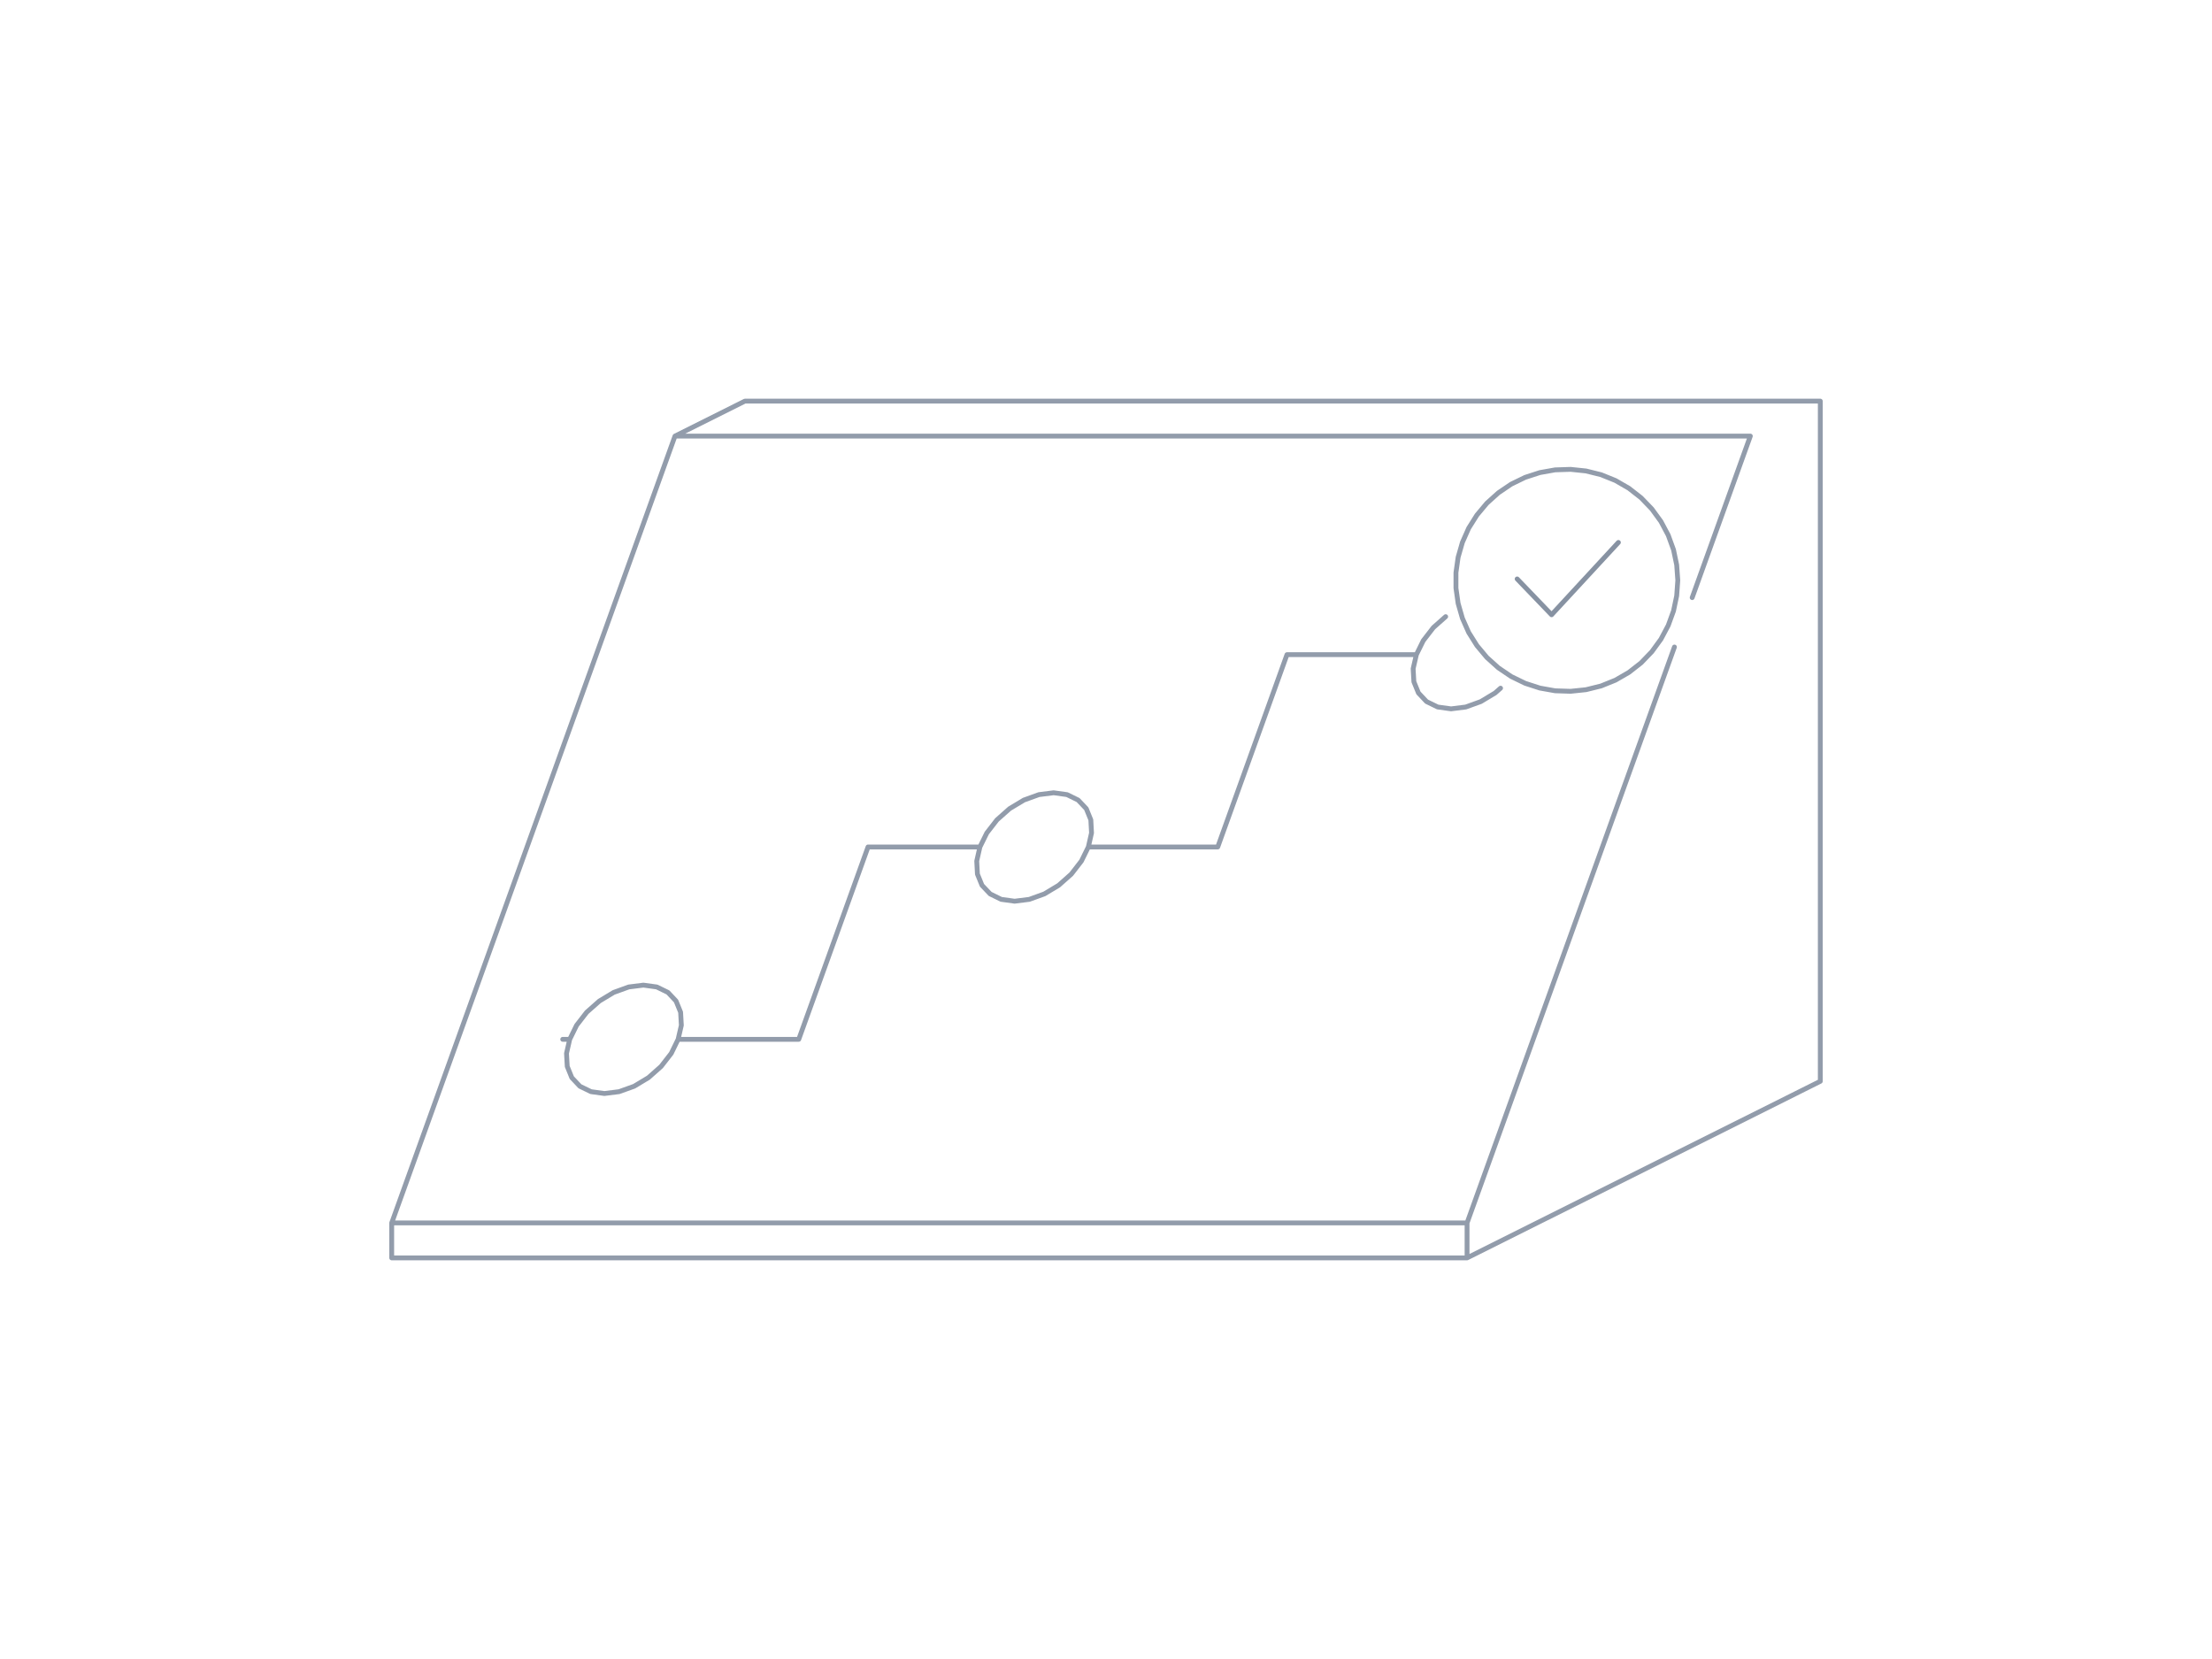
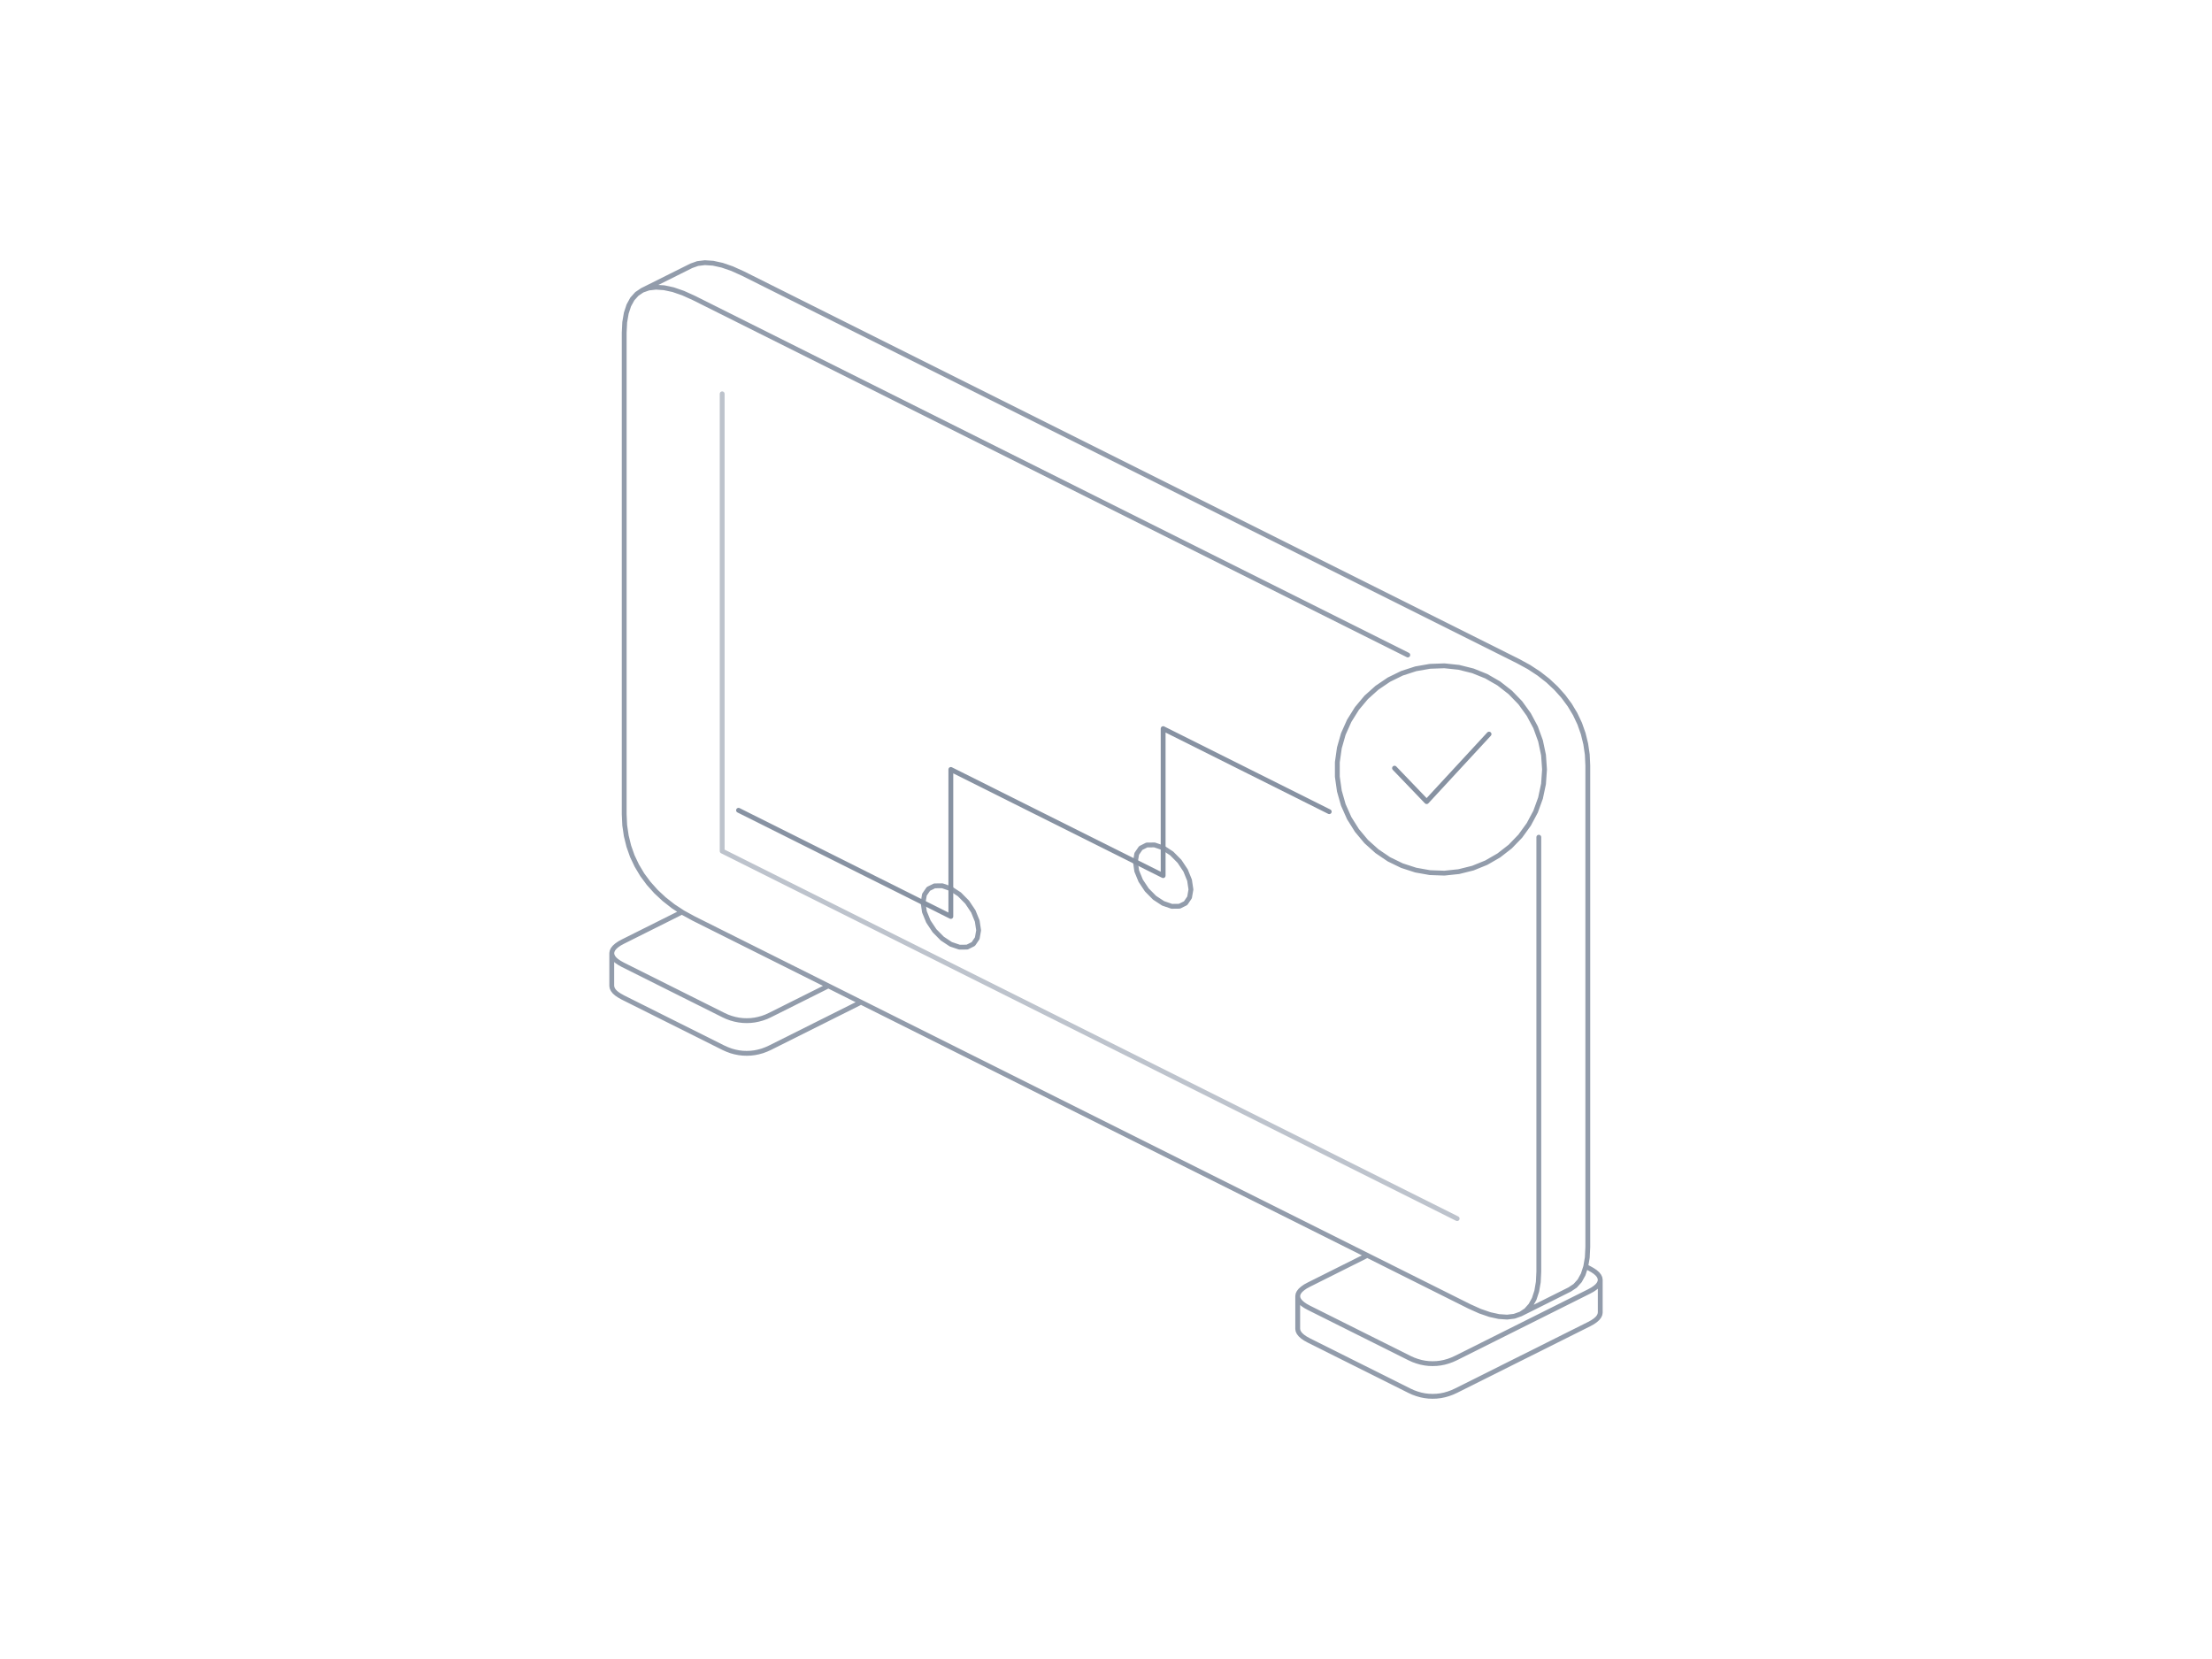
<svg xmlns="http://www.w3.org/2000/svg" viewBox="0 0 480 360" role="img" color="#8792a2" fill="none" stroke="currentColor" stroke-width="1.05" stroke-linecap="round" stroke-linejoin="round">
-   <path vector-effect="non-scaling-stroke" stroke-opacity=".9" d="M395.00,87.04 161.65,87.04 146.47,94.63 85.00,265.37 85.00,272.96 318.35,272.96 395.00,234.64 395.00,87.04 M85.00,265.37 318.35,265.37 363.35,140.40 M367.20,129.68 379.82,94.63 146.47,94.63 85.00,265.37 M318.35,265.37 318.35,272.96 M122.11,225.53 123.27,225.53 M147.51,225.53 173.33,225.53 188.36,183.79 212.28,183.79 M236.53,183.79 264.25,183.79 279.27,142.06 306.99,142.06 M147.15,225.53 147.85,222.49 147.69,219.65 146.70,217.22 144.94,215.35 142.52,214.17 139.62,213.77 136.44,214.17 133.18,215.35 130.07,217.22 127.32,219.65 125.12,222.49 123.63,225.53 122.93,228.58 123.09,231.41 124.08,233.85 125.84,235.72 128.25,236.89 131.15,237.29 134.34,236.89 137.60,235.72 140.71,233.85 143.46,231.41 145.66,228.58 147.15,225.53 M236.17,183.79 236.86,180.75 236.71,177.91 235.72,175.48 233.95,173.61 231.54,172.43 228.64,172.03 225.45,172.43 222.19,173.61 219.08,175.48 216.34,177.91 214.14,180.75 212.64,183.79 211.95,186.84 212.10,189.68 213.09,192.11 214.86,193.98 217.27,195.16 220.17,195.56 223.36,195.16 226.62,193.98 229.73,192.11 232.47,189.68 234.67,186.84 236.17,183.79 M313.71,133.81 311.04,136.18 308.85,139.01 307.35,142.06 306.65,145.10 306.81,147.94 307.80,150.37 309.56,152.24 311.98,153.42 314.88,153.82 318.07,153.42 321.33,152.24 324.44,150.37 325.62,149.33 M340.82,101.85 337.46,101.96 334.15,102.55 330.95,103.59 327.93,105.06 325.15,106.94 322.65,109.19 320.49,111.77 318.70,114.62 317.34,117.69 316.41,120.92 315.94,124.25 315.94,127.61 316.41,130.94 317.34,134.17 318.70,137.24 320.49,140.09 322.65,142.67 325.15,144.92 327.93,146.80 330.95,148.27 334.15,149.31 337.46,149.90 340.82,150.01 344.17,149.66 347.43,148.85 350.55,147.59 353.46,145.91 356.11,143.84 358.44,141.42 360.42,138.70 362.00,135.73 363.15,132.57 363.84,129.28 364.08,125.93 363.84,122.58 363.15,119.29 362.00,116.13 360.42,113.16 358.44,110.44 356.11,108.02 353.46,105.95 350.55,104.27 347.43,103.01 344.17,102.20 340.82,101.85 M364.08,125.93 363.84,122.58 363.15,119.29 362.00,116.13 360.42,113.16 358.44,110.44 356.11,108.02 353.46,105.95 350.55,104.27 347.43,103.01 344.17,102.20 340.82,101.85 337.46,101.96 334.15,102.55 330.95,103.59 327.93,105.06 325.15,106.94 322.65,109.19 320.49,111.77 318.70,114.62 317.34,117.69 316.41,120.92 315.94,124.25 315.94,127.61 316.41,130.94 317.34,134.17 318.70,137.24 320.49,140.09 322.65,142.67 325.15,144.92 327.93,146.80 330.95,148.27 334.15,149.31 337.46,149.90 340.82,150.01 344.17,149.66 347.43,148.85 350.55,147.59 353.46,145.91 356.11,143.84 358.44,141.42 360.42,138.70 362.00,135.73 363.15,132.57 363.84,129.28 364.08,125.93" />
-   <path vector-effect="non-scaling-stroke" stroke-opacity="1" d="M329.22,125.63 336.69,133.40 351.19,117.71" />
+   <path vector-effect="non-scaling-stroke" stroke-opacity=".55" d="M156.71,85.46 156.71,184.69 316.20,264.44" />
+   <path vector-effect="non-scaling-stroke" stroke-opacity=".9" d="M147.64,198.09 135.16,204.33 134.43,204.73 133.82,205.15 133.35,205.57 133.02,205.99 132.82,206.42 132.75,206.84 132.75,213.93 132.82,214.36 133.02,214.79 133.35,215.21 133.82,215.63 134.43,216.04 135.16,216.45 157.00,227.37 157.81,227.73 158.64,228.04 159.47,228.27 160.32,228.44 161.17,228.54 162.03,228.57 162.88,228.54 163.74,228.44 164.58,228.27 165.42,228.04 166.25,227.73 167.06,227.37 186.45,217.67 M179.36,214.13 167.06,220.28 166.25,220.65 165.42,220.95 164.58,221.18 163.74,221.35 162.88,221.45 162.03,221.48 161.17,221.45 160.32,221.35 159.47,221.18 158.64,220.95 157.81,220.65 157.00,220.28 135.16,209.36 134.43,208.95 133.82,208.54 133.35,208.12 133.02,207.70 132.82,207.27 132.75,206.84 M296.31,272.61 284.02,278.76 283.28,279.16 282.68,279.58 282.21,279.99 281.87,280.42 281.67,280.84 281.60,281.27 281.60,288.36 281.67,288.79 281.87,289.21 282.21,289.64 282.68,290.06 283.28,290.47 284.02,290.88 305.85,301.79 306.66,302.16 307.49,302.46 308.33,302.70 309.18,302.87 310.03,302.97 310.88,303.00 311.74,302.97 312.59,302.87 313.44,302.70 314.28,302.46 315.10,302.16 315.92,301.79 344.84,287.33 345.57,286.93 346.18,286.51 346.65,286.09 346.98,285.67 347.18,285.24 347.25,284.82 347.25,277.73 347.18,277.30 346.98,276.87 346.65,276.45 346.18,276.03 345.57,275.62 344.84,275.21 344.42,275.00 M347.25,277.73 347.18,278.15 346.98,278.58 346.65,279.00 346.18,279.42 345.57,279.84 344.84,280.24 315.92,294.70 315.10,295.07 314.28,295.37 313.44,295.61 312.59,295.78 311.74,295.88 310.88,295.91 310.03,295.88 309.18,295.78 308.33,295.61 307.49,295.37 306.66,295.07 305.85,294.70 284.02,283.79 283.28,283.38 282.68,282.97 282.21,282.55 281.87,282.13 281.67,281.70 281.60,281.27 M139.37,62.99 138.19,63.79 137.21,64.88 136.45,66.27 135.90,67.95 135.56,69.93 135.45,72.20 135.45,176.68 135.56,179.07 135.90,181.38 136.45,183.62 137.21,185.78 138.19,187.84 139.37,189.82 140.76,191.69 142.34,193.46 144.11,195.11 146.07,196.65 148.22,198.06 150.55,199.33 318.82,283.47 321.15,284.52 323.30,285.26 325.26,285.69 327.03,285.81 328.61,285.62 329.99,285.13 340.63,279.81 341.81,279.02 342.79,277.93 343.55,276.54 344.10,274.85 344.44,272.87 344.55,270.60 344.55,166.12 344.44,163.74 344.10,161.43 343.55,159.19 342.79,157.03 341.81,154.96 340.63,152.99 339.24,151.11 337.66,149.35 335.89,147.69 333.93,146.16 331.78,144.75 329.45,143.48 161.18,59.34 158.85,58.29 156.70,57.55 154.74,57.12 152.97,57.00 151.39,57.19 150.01,57.68 139.37,62.99 M318.82,283.47 321.15,284.52 323.30,285.26 325.26,285.69 327.03,285.81 328.61,285.62 329.99,285.13 331.18,284.34 332.15,283.25 332.92,281.86 333.47,280.17 333.81,278.19 333.92,275.92 333.92,181.67 M305.49,142.13 150.55,64.65 148.22,63.60 146.07,62.86 144.11,62.44 142.34,62.32 140.76,62.50 139.37,62.99 138.19,63.79 137.21,64.88 136.45,66.27 135.90,67.95 135.56,69.93 135.45,72.20 135.45,176.68 135.56,179.07 135.90,181.38 136.45,183.62 137.21,185.78 138.19,187.84 139.37,189.82 140.76,191.69 142.34,193.46 144.11,195.11 146.07,196.65 148.22,198.06 150.55,199.33 318.82,283.47 M212.36,201.88 212.06,199.87 211.21,197.77 209.87,195.77 208.19,194.07 206.33,192.85 204.47,192.21 202.79,192.23 201.46,192.89 200.60,194.14 200.31,195.86 200.60,197.87 201.46,199.97 202.79,201.97 204.47,203.67 206.33,204.90 208.19,205.53 209.87,205.52 211.21,204.85 212.06,203.60 212.36,201.88 M258.43,193.02 258.13,191.01 257.28,188.91 255.95,186.91 254.27,185.21 252.40,183.98 250.54,183.35 248.86,183.36 247.53,184.03 246.67,185.28 246.38,187.00 246.67,189.01 247.53,191.11 248.86,193.11 250.54,194.81 252.40,196.03 254.27,196.67 255.95,196.65 257.28,195.99 258.13,194.74 258.43,193.02 M313.44,144.48 310.30,144.59 307.21,145.13 304.22,146.10 301.40,147.48 298.80,149.24 296.46,151.34 294.45,153.74 292.78,156.41 291.50,159.27 290.64,162.29 290.20,165.40 290.20,168.54 290.64,171.65 291.50,174.67 292.78,177.54 294.45,180.20 296.46,182.61 298.80,184.71 301.40,186.47 304.22,187.84 307.21,188.81 310.30,189.36 313.44,189.47 313.44,189.47 316.56,189.14 319.61,188.38 322.52,187.20 325.24,185.63 327.72,183.70 329.90,181.44 331.74,178.90 333.22,176.13 334.29,173.18 334.94,170.11 335.16,166.97 334.94,163.84 334.29,160.77 333.22,157.82 331.74,155.05 329.90,152.50 327.72,150.25 325.24,148.31 322.52,146.74 322.52,146.74 319.61,145.57 316.56,144.81 313.44,144.48 M335.16,166.97 334.94,163.84 334.29,160.77 333.22,157.82 331.74,155.05 329.90,152.50 327.72,150.25 325.24,148.31 322.52,146.74 319.61,145.57 316.56,144.81 313.44,144.48 310.30,144.59 307.21,145.13 304.22,146.10 301.40,147.48 298.80,149.24 296.46,151.34 294.45,153.74 292.78,156.41 291.50,159.27 290.64,162.29 290.20,165.40 290.20,168.54 290.64,171.65 291.50,174.67 292.78,177.54 294.45,180.20 296.46,182.61 298.80,184.71 301.40,186.47 304.22,187.84 307.21,188.81 310.30,189.36 313.44,189.47 316.56,189.14 319.61,188.38 322.52,187.20 325.24,185.63 327.72,183.70 329.90,181.44 331.74,178.90 333.22,176.13 334.29,173.18 334.94,170.11 335.16,166.97" />
+   <path vector-effect="non-scaling-stroke" stroke-opacity="1" d="M160.26,175.83 206.33,198.87 206.33,166.97 252.40,190.01 252.40,158.11 288.44,176.13 M302.61,166.69 309.58,173.95 323.12,159.30" />
</svg>
